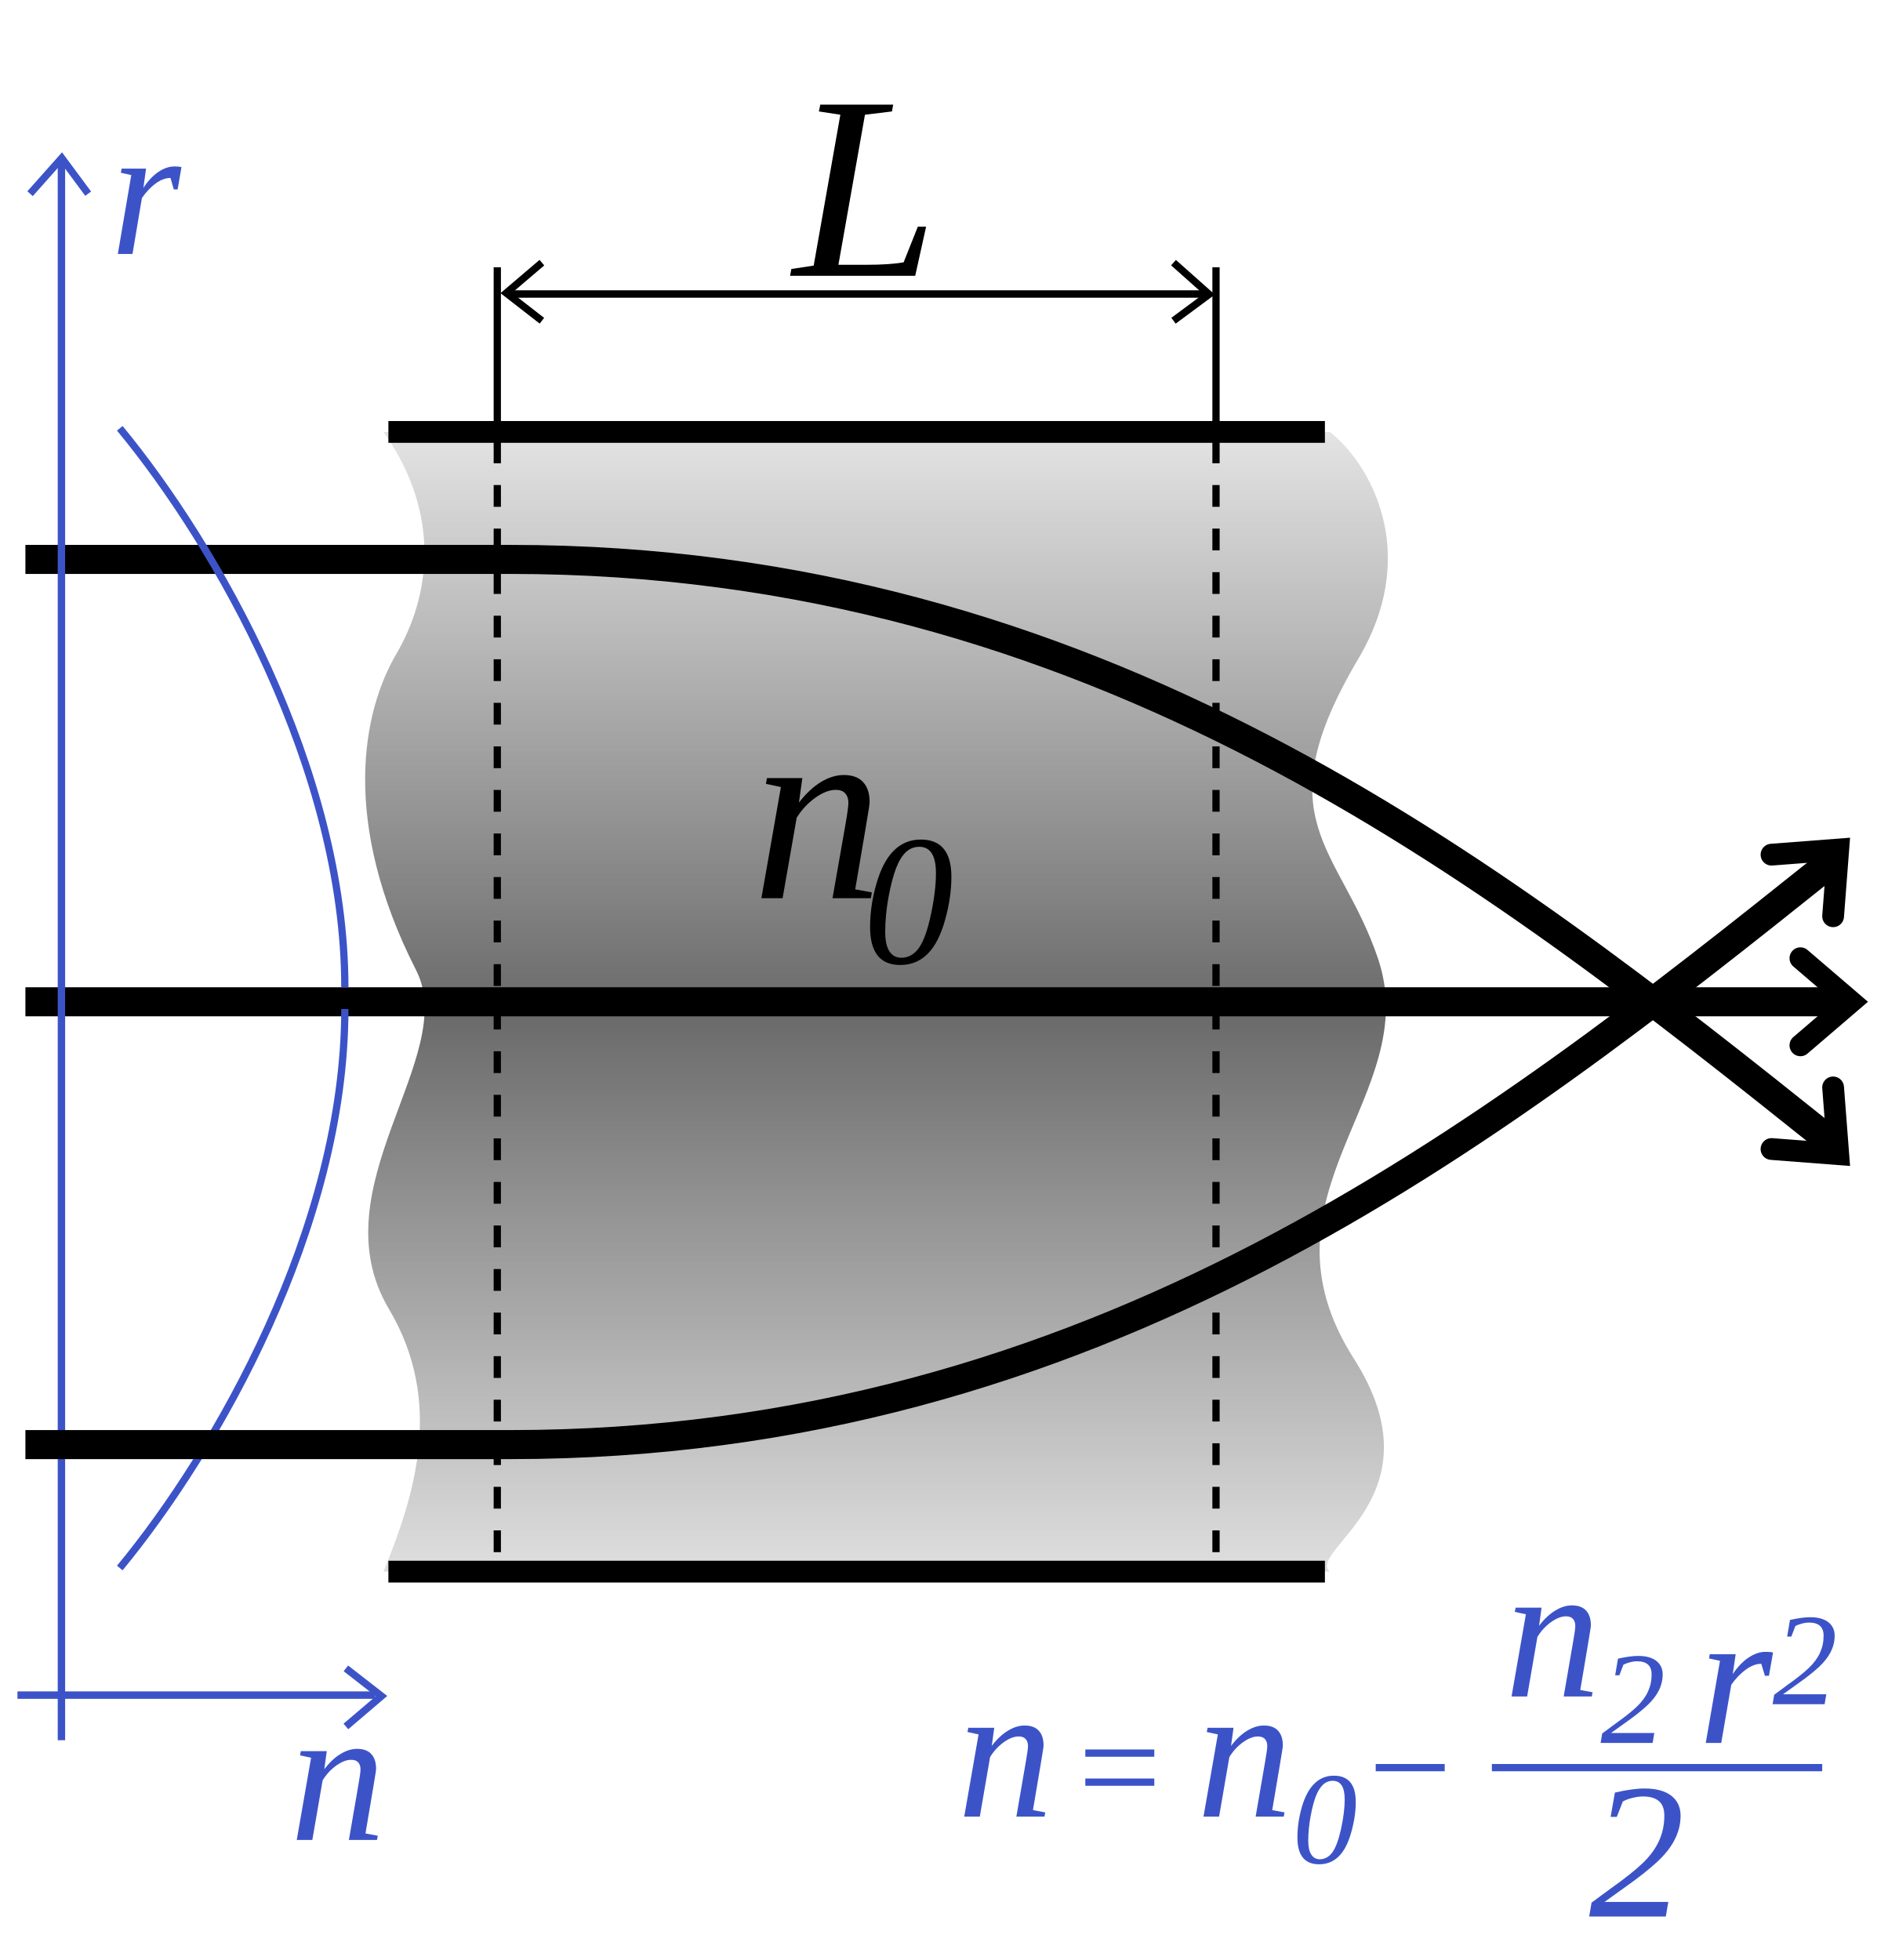
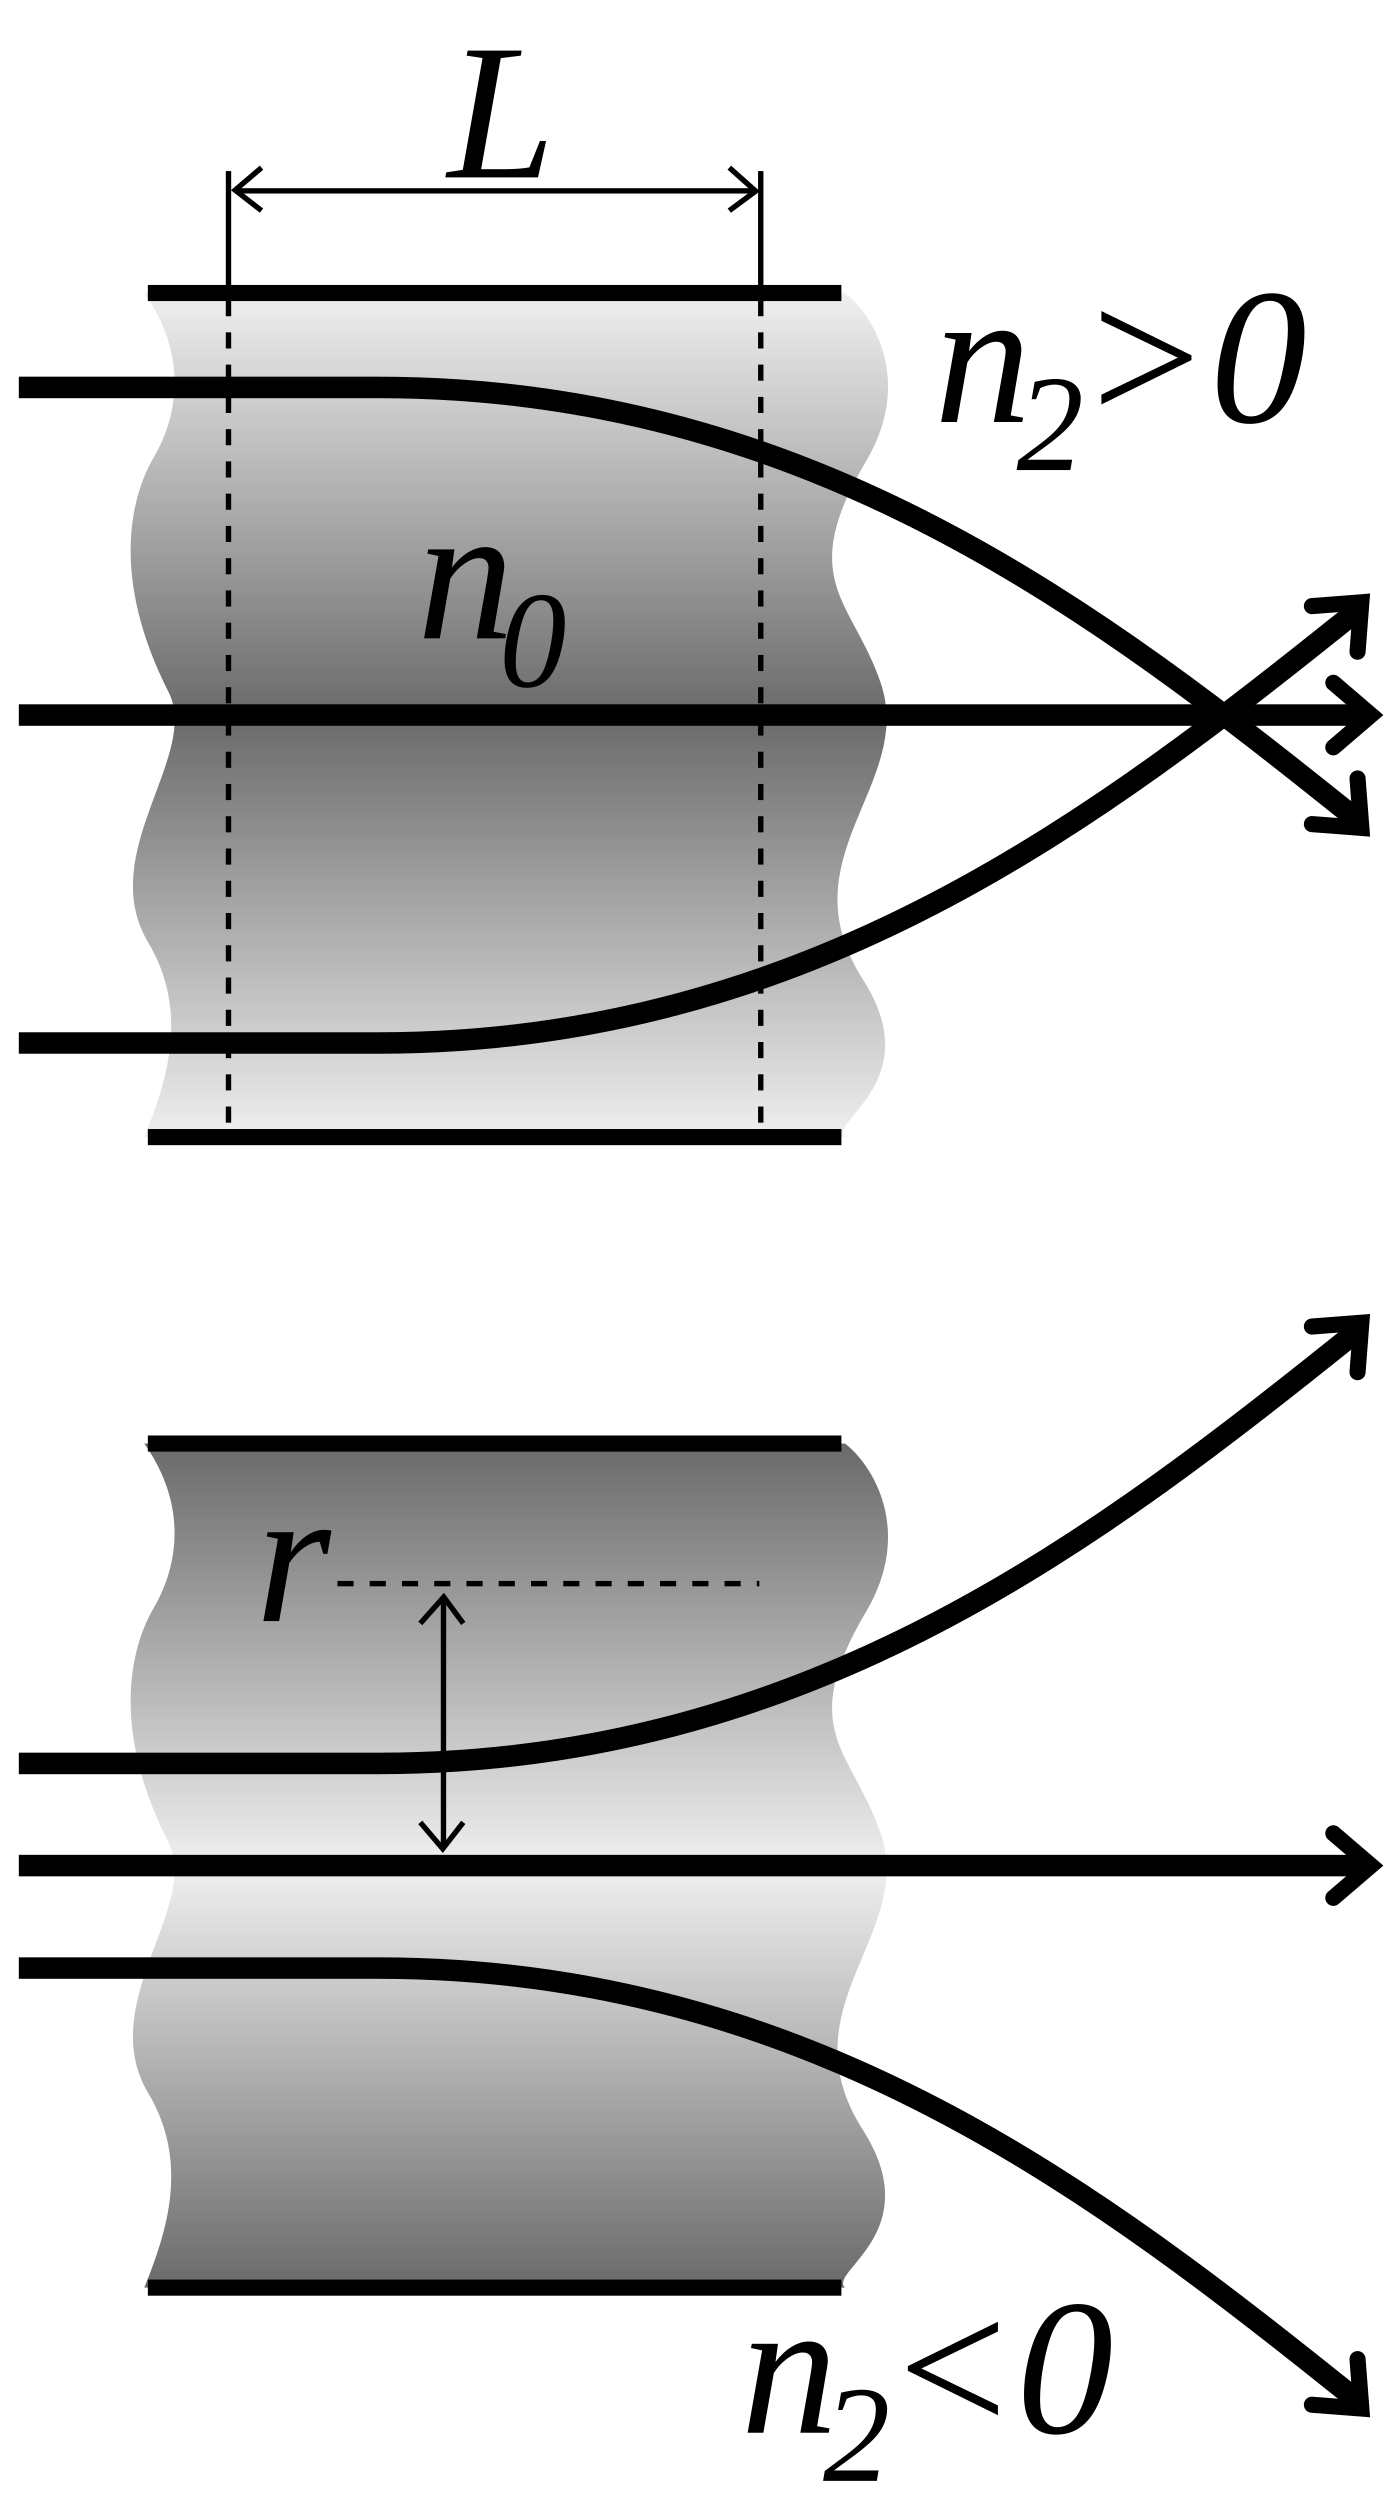
- <svg xmlns="http://www.w3.org/2000/svg" xmlns:xlink="http://www.w3.org/1999/xlink" version="1.0" width="260" height="270" id="svg5484">
+ <svg xmlns="http://www.w3.org/2000/svg" xmlns:xlink="http://www.w3.org/1999/xlink" version="1.0" width="260" height="465" id="svg5484">
  <defs id="defs5486">
+     <linearGradient id="linearGradient968">
+       <stop id="stop962" offset="0" style="stop-color:#f0f0f0;stop-opacity:1" />
+       <stop style="stop-color:#6a6a6a;stop-opacity:1;" offset="0.5" id="stop964" />
+       <stop id="stop966" offset="1" style="stop-color:#f0f0f0;stop-opacity:1" />
+     </linearGradient>
    <marker orient="auto" refY="0" refX="0" id="Arrow1Mend" style="overflow:visible">
      <path id="path6277" d="M 0,0 5,-5 -12.5,0 5,5 Z" style="fill-rule:evenodd;stroke:#000000;stroke-width:1pt;marker-start:none" transform="matrix(-0.4,0,0,-0.4,-4,0)" />
    </marker>
    <marker orient="auto" refY="0" refX="0" id="Arrow2Send" style="overflow:visible">
      <path id="path6301" style="font-size:12px;fill-rule:evenodd;stroke-width:0.625;stroke-linejoin:round" d="M 8.719,4.034 -2.207,0.016 8.719,-4.002 c -1.745,2.372 -1.735,5.617 -6e-7,8.035 z" transform="matrix(-0.3,0,0,-0.3,0.69,0)" />
    </marker>
    <linearGradient id="linearGradient5503">
-       <stop style="stop-color:#6a6a6a;stop-opacity:0;" offset="0" id="stop5505" />
-       <stop id="stop5511" offset="0.5" style="stop-color:#6a6a6a;stop-opacity:1;" />
-       <stop style="stop-color:#6a6a6a;stop-opacity:0;" offset="1" id="stop5507" />
+       <stop style="stop-color:#6a6a6a;stop-opacity:1" offset="0" id="stop5505" />
+       <stop id="stop5511" offset="0.5" style="stop-color:#f0f0f0;stop-opacity:1" />
+       <stop style="stop-color:#6a6a6a;stop-opacity:1" offset="1" id="stop5507" />
    </linearGradient>
    <marker refX="0" refY="0" orient="auto" id="Arrow1Send" style="overflow:visible">
      <path d="M 0,0 5,-5 -12.5,0 5,5 Z" transform="matrix(-0.2,0,0,-0.2,-1.2,0)" id="path3299" style="fill-rule:evenodd;stroke:#000000;stroke-width:1pt;marker-start:none" />
    </marker>
    <marker refX="0" refY="0" orient="auto" id="TriangleInM" style="overflow:visible">
      <path d="M 5.77,0 -2.88,5 V -5 Z" transform="scale(-0.4)" id="path3240" style="fill-rule:evenodd;stroke:#000000;stroke-width:1pt;marker-start:none" />
    </marker>
    <marker refX="0" refY="0" orient="auto" id="TriangleOutS" style="overflow:visible">
      <path d="M 5.77,0 -2.88,5 V -5 Z" transform="scale(0.2)" id="path3252" style="fill-rule:evenodd;stroke:#000000;stroke-width:1pt;marker-start:none" />
    </marker>
    <marker refX="0" refY="0" orient="auto" id="TriangleOutM" style="overflow:visible">
      <path d="M 5.77,0 -2.88,5 V -5 Z" transform="scale(0.4)" id="path3249" style="fill-rule:evenodd;stroke:#000000;stroke-width:1pt;marker-start:none" />
    </marker>
-     <linearGradient xlink:href="#linearGradient5503" id="linearGradient5509" x1="75.629" y1="31.471" x2="75.629" y2="227.714" gradientUnits="userSpaceOnUse" gradientTransform="matrix(1.114047,0,0,1,31.10432,10)" />
+     <linearGradient xlink:href="#linearGradient5503" id="linearGradient5509" x1="75.629" y1="49.856" x2="75.629" y2="206.501" gradientUnits="userSpaceOnUse" gradientTransform="matrix(1.114047,0,0,1,5.104325,219)" />
+     <linearGradient xlink:href="#linearGradient968" id="linearGradient982" gradientUnits="userSpaceOnUse" gradientTransform="matrix(1.114047,0,0,1,5.104325,5)" x1="75.629" y1="49.149" x2="75.629" y2="207.208" />
  </defs>
-   <path style="fill:url(#linearGradient5509);fill-opacity:1;stroke:none;stroke-width:3.478;stroke-linecap:butt;stroke-linejoin:miter;stroke-miterlimit:4;stroke-dasharray:none;stroke-dashoffset:0;stroke-opacity:1" d="M 52.828,59.5 H 183.172 c 5.313,4.089 12.724,16.408 3.93,31.251 -13.208,22.293 -2.498,25.882 2.708,41.279 6.395,18.915 -17.852,32.358 -3.313,55.146 12.098,18.962 -6.534,26.364 -3.325,29.323 H 52.828 c 4.35,-10.634 8.332,-23.412 0.75,-36.167 -9.954,-16.747 9.779,-34.816 3.75,-46.659 -10.466,-20.56 -7.367,-35.686 -2.75,-43.562 4.635,-7.907 6.318,-19.188 -1.75,-30.612 z" id="rect5508" />
-   <path style="fill:none;stroke:#000000;stroke-width:4;stroke-linecap:butt;stroke-linejoin:miter;stroke-miterlimit:4;stroke-dasharray:none;stroke-opacity:1;marker-end:none" id="path5494" d="M 3.5,138 H 253.923" />
-   <path style="fill:none;stroke:#000000;stroke-width:1.022px;stroke-linecap:butt;stroke-linejoin:miter;stroke-opacity:1;marker-start:none;marker-end:none" id="path5504" d="M 70.414,40.5 H 165.882" />
-   <path style="fill:none;stroke:#000000;stroke-width:1px;stroke-linecap:butt;stroke-linejoin:miter;stroke-opacity:1" id="path6215" d="m 161.645,36.182 4.909,4.364 -4.909,3.636 m -87.002,-8 -4.909,4.182 4.909,3.818" />
-   <text style="font-style:italic;font-variant:normal;font-weight:normal;font-stretch:normal;font-size:7.021px;line-height:0%;font-family:'Times New Roman';-inkscape-font-specification:'Times New Roman Italic';text-align:start;writing-mode:lr-tb;text-anchor:start;fill:#3c53c8;fill-opacity:1;stroke:none" xml:space="preserve" id="text6221" y="34.543" x="15.407" transform="scale(0.9874311,1.012729)">
-     <tspan style="font-size:25.277px;fill:#3c53c8;fill-opacity:1" id="tspan6223" y="34.543" x="15.407">r</tspan>
+   <path style="fill:url(#linearGradient5509);fill-opacity:1;stroke:none;stroke-width:3.478;stroke-linecap:butt;stroke-linejoin:miter;stroke-miterlimit:4;stroke-dasharray:none;stroke-dashoffset:0;stroke-opacity:1" d="M 26.828,268.5 H 157.172 c 5.313,4.089 12.724,16.408 3.93,31.251 -13.208,22.293 -2.498,25.882 2.708,41.279 6.395,18.915 -17.852,32.358 -3.313,55.146 12.098,18.962 -6.534,26.364 -3.325,29.323 H 26.828 c 4.35,-10.634 8.332,-23.412 0.75,-36.167 -9.954,-16.747 9.779,-34.816 3.75,-46.659 -10.466,-20.56 -7.367,-35.686 -2.75,-43.562 4.635,-7.907 6.318,-19.188 -1.75,-30.612 z" id="rect5508" />
+   <path style="fill:none;stroke:#000000;stroke-width:4;stroke-linecap:butt;stroke-linejoin:miter;stroke-miterlimit:4;stroke-dasharray:none;stroke-opacity:1;marker-end:none" id="path5494" d="M 3.5,347 H 253.923" />
+   <path d="m 3.5,366.062 h 66.798 c 80.535,0 134.876,42.592 181.625,79.989" id="path5497" style="fill:none;stroke:#000000;stroke-width:4;stroke-linecap:butt;stroke-linejoin:miter;stroke-miterlimit:4;stroke-dasharray:none;stroke-opacity:1;marker-end:none" />
+   <path d="m 248,353 7,-6 -7,-6" id="path7872" style="fill:none;stroke:#000000;stroke-width:3;stroke-linecap:round;stroke-linejoin:miter;stroke-miterlimit:4;stroke-dasharray:none;stroke-opacity:1;marker-end:none" />
+   <path style="fill:none;stroke:#000000;stroke-width:3;stroke-linecap:round;stroke-linejoin:miter;stroke-miterlimit:4;stroke-dasharray:none;stroke-opacity:1;marker-end:none" id="path7874" d="m 252.503,255.219 0.707,-9.192 -9.192,0.707" />
+   <path d="m 252.503,438.798 0.707,9.192 -9.192,-0.707" id="path7876" style="fill:none;stroke:#000000;stroke-width:3;stroke-linecap:round;stroke-linejoin:miter;stroke-miterlimit:4;stroke-dasharray:none;stroke-opacity:1;marker-end:none" />
+   <path style="fill:none;stroke:#000000;stroke-width:4;stroke-linecap:butt;stroke-linejoin:miter;stroke-miterlimit:4;stroke-dasharray:none;stroke-opacity:1;marker-end:none" id="path7919" d="M 3.5,328 H 70.298 C 150.832,328 205.173,285.408 251.923,248.011" />
+   <path style="fill:none;fill-opacity:1;stroke:#000000;stroke-width:3;stroke-linecap:butt;stroke-linejoin:miter;stroke-miterlimit:4;stroke-dasharray:none;stroke-dashoffset:0;stroke-opacity:1" d="m 27.5,268.5 h 129 m 0,157 h -129" id="rect1032" />
+   <path id="path944" d="M 26.828,54.5 H 157.172 c 5.313,4.089 12.724,16.408 3.93,31.251 -13.208,22.293 -2.498,25.882 2.708,41.279 6.395,18.915 -17.852,32.358 -3.313,55.146 12.098,18.962 -6.534,26.364 -3.325,29.323 H 26.828 c 4.35,-10.634 8.332,-23.412 0.75,-36.167 -9.954,-16.747 9.779,-34.816 3.75,-46.659 -10.466,-20.56 -7.367,-35.686 -2.75,-43.562 4.635,-7.907 6.318,-19.188 -1.75,-30.612 z" style="fill:url(#linearGradient982);fill-opacity:1;stroke:none;stroke-width:3.478;stroke-linecap:butt;stroke-linejoin:miter;stroke-miterlimit:4;stroke-dasharray:none;stroke-dashoffset:0;stroke-opacity:1" />
+   <path d="M 3.5,133 H 253.923" id="path946" style="fill:none;stroke:#000000;stroke-width:4;stroke-linecap:butt;stroke-linejoin:miter;stroke-miterlimit:4;stroke-dasharray:none;stroke-opacity:1;marker-end:none" />
+   <path id="path950" style="fill:none;stroke:#000000;stroke-width:1px;stroke-linecap:butt;stroke-linejoin:miter;stroke-opacity:1" d="m 135.645,31.182 4.909,4.364 -4.909,3.636 m -87.002,-8 -4.909,4.182 4.909,3.818 M 44.414,35.5 h 95.467" />
+   <text x="83.255" y="32.994" id="text954" xml:space="preserve" style="font-style:italic;font-variant:normal;font-weight:normal;font-stretch:normal;font-size:10px;line-height:0%;font-family:'Times New Roman';-inkscape-font-specification:'Times New Roman Italic';text-align:start;writing-mode:lr-tb;text-anchor:start;fill:#000000;fill-opacity:1;stroke:none">
+     <tspan x="83.255" y="32.994" id="tspan952" style="font-size:36px">L</tspan>
  </text>
-   <text style="font-style:italic;font-variant:normal;font-weight:normal;font-stretch:normal;font-size:10px;line-height:0%;font-family:'Times New Roman';-inkscape-font-specification:'Times New Roman Italic';text-align:start;writing-mode:lr-tb;text-anchor:start;fill:#000000;fill-opacity:1;stroke:none" xml:space="preserve" id="text6225" y="37.994" x="109.255">
-     <tspan style="font-size:36px" id="tspan6227" y="37.994" x="109.255">L</tspan>
-   </text>
-   <path d="m 3.5,77.062 h 66.798 c 80.535,0 134.876,42.592 181.625,79.989" id="path5497" style="fill:none;stroke:#000000;stroke-width:4;stroke-linecap:butt;stroke-linejoin:miter;stroke-miterlimit:4;stroke-dasharray:none;stroke-opacity:1;marker-end:none" />
-   <path id="path5501" style="fill:none;stroke:#000000;stroke-width:1;stroke-linecap:butt;stroke-linejoin:miter;stroke-miterlimit:4;stroke-dasharray:none;stroke-opacity:1" d="m 68.5,36.818 v 22.469 m 99,-22.469 v 22.469" />
-   <path d="m 248,144 7,-6 -7,-6" id="path7872" style="fill:none;stroke:#000000;stroke-width:3;stroke-linecap:round;stroke-linejoin:miter;stroke-miterlimit:4;stroke-dasharray:none;stroke-opacity:1;marker-end:none" />
-   <path style="fill:none;stroke:#000000;stroke-width:3;stroke-linecap:round;stroke-linejoin:miter;stroke-miterlimit:4;stroke-dasharray:none;stroke-opacity:1;marker-end:none" id="path7874" d="m 252.503,126.219 0.707,-9.192 -9.192,0.707" />
-   <path d="m 252.503,149.798 0.707,9.192 -9.192,-0.707" id="path7876" style="fill:none;stroke:#000000;stroke-width:3;stroke-linecap:round;stroke-linejoin:miter;stroke-miterlimit:4;stroke-dasharray:none;stroke-opacity:1;marker-end:none" />
-   <path style="fill:none;stroke:#3c53c8;stroke-width:1px;stroke-linecap:butt;stroke-linejoin:miter;stroke-opacity:1" d="m 47.5,136 c 0,-30.031 -17.713,-60.922 -31,-77" id="path7878" />
-   <path id="path7880" d="m 47.5,139 c 0,30.031 -17.713,60.922 -31,77" style="fill:none;stroke:#3c53c8;stroke-width:1px;stroke-linecap:butt;stroke-linejoin:miter;stroke-opacity:1" />
-   <path d="M 8.462,239.724 V 22.444" id="path7882" style="fill:none;stroke:#3c53c8;stroke-width:1.022px;stroke-linecap:butt;stroke-linejoin:miter;stroke-opacity:1;marker-start:none;marker-end:none" />
-   <path d="m 4.144,26.681 4.364,-4.909 3.636,4.909" id="path7884" style="fill:none;stroke:#3c53c8;stroke-width:1px;stroke-linecap:butt;stroke-linejoin:miter;stroke-opacity:1" />
-   <path style="fill:none;stroke:#3c53c8;stroke-width:1.022px;stroke-linecap:butt;stroke-linejoin:miter;stroke-opacity:1;marker-start:none;marker-end:none" id="path7886" d="M 51.686,233.51 H 2.406" />
-   <path style="fill:none;stroke:#3c53c8;stroke-width:1px;stroke-linecap:butt;stroke-linejoin:miter;stroke-opacity:1" id="path7888" d="m 47.645,237.828 4.909,-4.182 -4.909,-3.818" />
-   <text x="40.157" y="252.126" id="text7890" xml:space="preserve" style="font-style:italic;font-variant:normal;font-weight:normal;font-stretch:normal;font-size:7.363px;line-height:0%;font-family:'Times New Roman';-inkscape-font-specification:'Times New Roman Italic';text-align:start;writing-mode:lr-tb;text-anchor:start;fill:#3c53c8;fill-opacity:1;stroke:none" transform="scale(0.9947329,1.005295)">
-     <tspan x="40.157" y="252.126" id="tspan7892" style="font-size:26.507px;fill:#3c53c8;fill-opacity:1">n</tspan>
-   </text>
-   <g id="g7902" transform="translate(39.59798,8.70711)">
-     <text style="font-style:italic;font-variant:normal;font-weight:normal;font-stretch:normal;font-size:10px;line-height:0%;font-family:'Times New Roman';-inkscape-font-specification:'Times New Roman Italic';text-align:start;writing-mode:lr-tb;text-anchor:start;fill:#000000;fill-opacity:1;stroke:none" xml:space="preserve" id="text7894" y="115.023" x="64">
-       <tspan style="font-size:36px" id="tspan7896" y="115.023" x="64">n</tspan>
+   <path style="fill:none;stroke:#000000;stroke-width:4;stroke-linecap:butt;stroke-linejoin:miter;stroke-miterlimit:4;stroke-dasharray:none;stroke-opacity:1;marker-end:none" id="path956" d="m 3.5,72.062 h 66.798 c 80.535,0 134.876,42.592 181.625,79.989" />
+   <path d="m 42.5,31.818 v 22.469 m 99,-22.469 v 22.469" style="fill:none;stroke:#000000;stroke-width:1;stroke-linecap:butt;stroke-linejoin:miter;stroke-miterlimit:4;stroke-dasharray:none;stroke-opacity:1" id="path958" />
+   <path style="fill:none;stroke:#000000;stroke-width:3;stroke-linecap:round;stroke-linejoin:miter;stroke-miterlimit:4;stroke-dasharray:none;stroke-opacity:1;marker-end:none" id="path960" d="m 248,139 7,-6 -7,-6" />
+   <path d="m 252.503,121.219 0.707,-9.192 -9.192,0.707" id="path962" style="fill:none;stroke:#000000;stroke-width:3;stroke-linecap:round;stroke-linejoin:miter;stroke-miterlimit:4;stroke-dasharray:none;stroke-opacity:1;marker-end:none" />
+   <path style="fill:none;stroke:#000000;stroke-width:3;stroke-linecap:round;stroke-linejoin:miter;stroke-miterlimit:4;stroke-dasharray:none;stroke-opacity:1;marker-end:none" id="path964" d="m 252.503,144.798 0.707,9.192 -9.192,-0.707" />
+   <g transform="translate(13.59798,3.70711)" id="g974">
+     <text x="64" y="115.023" id="text968" xml:space="preserve" style="font-style:italic;font-variant:normal;font-weight:normal;font-stretch:normal;font-size:10px;line-height:0%;font-family:'Times New Roman';-inkscape-font-specification:'Times New Roman Italic';text-align:start;writing-mode:lr-tb;text-anchor:start;fill:#000000;fill-opacity:1;stroke:none">
+       <tspan x="64" y="115.023" id="tspan966" style="font-size:36px">n</tspan>
    </text>
-     <text style="font-style:italic;font-variant:normal;font-weight:normal;font-stretch:normal;font-size:7.021px;line-height:0%;font-family:'Times New Roman';-inkscape-font-specification:'Times New Roman Italic';text-align:start;writing-mode:lr-tb;text-anchor:start;fill:#000000;fill-opacity:1;stroke:none" xml:space="preserve" id="text7898" y="122.413" x="80.303" transform="scale(0.9874311,1.012729)">
-       <tspan style="font-size:25.277px" id="tspan7900" y="122.413" x="80.303">0</tspan>
+     <text transform="scale(0.9874311,1.012729)" x="80.303" y="122.413" id="text972" xml:space="preserve" style="font-style:italic;font-variant:normal;font-weight:normal;font-stretch:normal;font-size:7.021px;line-height:0%;font-family:'Times New Roman';-inkscape-font-specification:'Times New Roman Italic';text-align:start;writing-mode:lr-tb;text-anchor:start;fill:#000000;fill-opacity:1;stroke:none">
+       <tspan x="80.303" y="122.413" id="tspan970" style="font-size:25.277px">0</tspan>
    </text>
  </g>
-   <path style="fill:none;stroke:#000000;stroke-width:4;stroke-linecap:butt;stroke-linejoin:miter;stroke-miterlimit:4;stroke-dasharray:none;stroke-opacity:1;marker-end:none" id="path7919" d="M 3.5,199 H 70.298 C 150.832,199 205.173,156.408 251.923,119.011" />
-   <g id="g3298" transform="translate(0,-52)">
-     <text transform="scale(0.9947329,1.005295)" style="font-style:italic;font-variant:normal;font-weight:normal;font-stretch:normal;font-size:7.363px;line-height:0%;font-family:'Times New Roman';-inkscape-font-specification:'Times New Roman Italic';text-align:start;writing-mode:lr-tb;text-anchor:start;fill:#3c53c8;fill-opacity:1;stroke:none" xml:space="preserve" id="text3049" y="300.654" x="132.585">
-       <tspan style="font-size:26.507px;fill:#3c53c8;fill-opacity:1" id="tspan3051" y="300.654" x="132.585" dy="0 0 0 0 0 10.253" dx="0 0 0 0 0 0">n   n<tspan style="font-style:italic;font-variant:normal;font-weight:normal;font-stretch:normal;font-size:18px;line-height:125%;font-family:'Times New Roman';-inkscape-font-specification:'Times New Roman, Italic';text-align:start;writing-mode:lr-tb;text-anchor:start" id="tspan3053" dy="6.364">0</tspan>
-       </tspan>
+   <path d="M 3.5,194 H 70.298 C 150.832,194 205.173,151.408 251.923,114.011" id="path976" style="fill:none;stroke:#000000;stroke-width:4;stroke-linecap:butt;stroke-linejoin:miter;stroke-miterlimit:4;stroke-dasharray:none;stroke-opacity:1;marker-end:none" />
+   <path id="path978" d="m 27.5,54.5 h 129 m 0,157 h -129" style="fill:none;fill-opacity:1;stroke:#000000;stroke-width:3;stroke-linecap:butt;stroke-linejoin:miter;stroke-miterlimit:4;stroke-dasharray:none;stroke-dashoffset:0;stroke-opacity:1" />
+   <path id="path980" style="fill:none;stroke:#000000;stroke-width:1;stroke-linecap:butt;stroke-linejoin:miter;stroke-miterlimit:4;stroke-dasharray:3, 3;stroke-dashoffset:0;stroke-opacity:1" d="m 42.5,55.818 v 154.469 m 99,-154.469 v 154.469" />
+   <g id="g1034" transform="translate(109.7843,-36.53553)">
+     <text style="font-style:italic;font-variant:normal;font-weight:normal;font-stretch:normal;font-size:10px;line-height:0%;font-family:'Times New Roman';-inkscape-font-specification:'Times New Roman Italic';text-align:start;writing-mode:lr-tb;text-anchor:start;fill:#000000;fill-opacity:1;stroke:none" xml:space="preserve" id="text1028" y="115.023" x="64">
+       <tspan style="font-size:36px" id="tspan1026" y="115.023" x="64">n &gt;0</tspan>
    </text>
-     <text x="208.376" y="285.608" id="text3055" xml:space="preserve" style="font-style:italic;font-variant:normal;font-weight:normal;font-stretch:normal;font-size:7.363px;line-height:0%;font-family:'Times New Roman';-inkscape-font-specification:'Times New Roman Italic';text-align:start;writing-mode:lr-tb;text-anchor:start;fill:#3c53c8;fill-opacity:1;stroke:none" transform="scale(0.9947329,1.005295)">
-       <tspan dx="0 0.354" dy="-1.414 10.607 0 -6.718 -5.657" x="208.376" y="285.608" id="tspan3057" style="font-size:26.507px;fill:#3c53c8;fill-opacity:1">n<tspan dy="6.364" id="tspan3059" style="font-style:italic;font-variant:normal;font-weight:normal;font-stretch:normal;font-size:18px;line-height:125%;font-family:'Times New Roman';-inkscape-font-specification:'Times New Roman, Italic';text-align:start;writing-mode:lr-tb;text-anchor:start">2 </tspan>r<tspan dy="-5.303" id="tspan3061" style="font-style:italic;font-variant:normal;font-weight:normal;font-stretch:normal;font-size:18px;line-height:125%;font-family:'Times New Roman';-inkscape-font-specification:'Times New Roman, Italic';text-align:start;writing-mode:lr-tb;text-anchor:start">2</tspan>
-       </tspan>
+     <text style="font-style:italic;font-variant:normal;font-weight:normal;font-stretch:normal;font-size:7.021px;line-height:0%;font-family:'Times New Roman';-inkscape-font-specification:'Times New Roman Italic';text-align:start;writing-mode:lr-tb;text-anchor:start;fill:#000000;fill-opacity:1;stroke:none" xml:space="preserve" id="text1032" y="122.413" x="80.303" transform="scale(0.9874311,1.012729)">
+       <tspan style="font-size:25.277px" id="tspan1030" y="122.413" x="80.303">2</tspan>
    </text>
-     <path style="fill:none;stroke:#3c53c8;stroke-width:1px;stroke-linecap:butt;stroke-linejoin:miter;stroke-opacity:1" d="M 205.5,295.5 H 251" id="path3063" />
-     <text x="220.046" y="314.346" id="text3065" xml:space="preserve" style="font-style:italic;font-variant:normal;font-weight:normal;font-stretch:normal;font-size:7.363px;line-height:0%;font-family:'Times New Roman';-inkscape-font-specification:'Times New Roman Italic';text-align:start;writing-mode:lr-tb;text-anchor:start;fill:#3c53c8;fill-opacity:1;stroke:none" transform="scale(0.9947329,1.005295)">
-       <tspan x="220.046" y="314.346" id="tspan3067" style="font-size:26.507px;fill:#3c53c8;fill-opacity:1">2</tspan>
+   </g>
+   <g transform="translate(73.78427,337.4645)" id="g1044">
+     <text x="64" y="115.023" id="text1038" xml:space="preserve" style="font-style:italic;font-variant:normal;font-weight:normal;font-stretch:normal;font-size:10px;line-height:0%;font-family:'Times New Roman';-inkscape-font-specification:'Times New Roman Italic';text-align:start;writing-mode:lr-tb;text-anchor:start;fill:#000000;fill-opacity:1;stroke:none">
+       <tspan x="64" y="115.023" id="tspan1036" style="font-size:36px">n &lt;0</tspan>
    </text>
-     <path id="path3069" d="M 189.5,295.5 H 199" style="fill:none;stroke:#3c53c8;stroke-width:1px;stroke-linecap:butt;stroke-linejoin:miter;stroke-opacity:1" />
-     <path style="fill:none;stroke:#3c53c8;stroke-width:1px;stroke-linecap:butt;stroke-linejoin:miter;stroke-opacity:1" d="M 149.5,297.5 H 159" id="path3071" />
-     <path id="path3073" d="M 149.5,293.5 H 159" style="fill:none;stroke:#3c53c8;stroke-width:1px;stroke-linecap:butt;stroke-linejoin:miter;stroke-opacity:1" />
+     <text transform="scale(0.9874311,1.012729)" x="80.303" y="122.413" id="text1042" xml:space="preserve" style="font-style:italic;font-variant:normal;font-weight:normal;font-stretch:normal;font-size:7.021px;line-height:0%;font-family:'Times New Roman';-inkscape-font-specification:'Times New Roman Italic';text-align:start;writing-mode:lr-tb;text-anchor:start;fill:#000000;fill-opacity:1;stroke:none">
+       <tspan x="80.303" y="122.413" id="tspan1040" style="font-size:25.277px">2</tspan>
+     </text>
  </g>
-   <path style="fill:none;fill-opacity:1;stroke:#000000;stroke-width:3;stroke-linecap:butt;stroke-linejoin:miter;stroke-miterlimit:4;stroke-dasharray:none;stroke-dashoffset:0;stroke-opacity:1" d="m 53.5,59.5 h 129 m 0,157 h -129" id="rect1032" />
-   <path d="m 68.5,60.818 v 154.469 m 99,-154.469 v 154.469" style="fill:none;stroke:#000000;stroke-width:1;stroke-linecap:butt;stroke-linejoin:miter;stroke-miterlimit:4;stroke-dasharray:3, 3;stroke-dashoffset:0;stroke-opacity:1" id="path1039" />
+   <path d="M 62.766,294.553 H 141.234" style="fill:none;stroke:#000000;stroke-width:1;stroke-linecap:butt;stroke-linejoin:miter;stroke-miterlimit:4;stroke-dasharray:3, 3;stroke-dashoffset:0;stroke-opacity:1" id="path1049" />
+   <path d="m 78.168,301.959 4.364,-4.909 3.636,4.909 m -8,37.002 4.182,4.909 3.818,-4.909 m -3.682,4.228 v -45.467" style="fill:none;stroke:#000000;stroke-width:1px;stroke-linecap:butt;stroke-linejoin:miter;stroke-opacity:1" id="path1047" />
+   <g id="g1059" transform="translate(-16.45406,186.4942)">
+     <text style="font-style:italic;font-variant:normal;font-weight:normal;font-stretch:normal;font-size:10px;line-height:0%;font-family:'Times New Roman';-inkscape-font-specification:'Times New Roman Italic';text-align:start;writing-mode:lr-tb;text-anchor:start;fill:#000000;fill-opacity:1;stroke:none" xml:space="preserve" id="text1053" y="115.023" x="64">
+       <tspan style="font-size:36px" id="tspan1051" y="115.023" x="64">r</tspan>
+     </text>
+   </g>
</svg>
